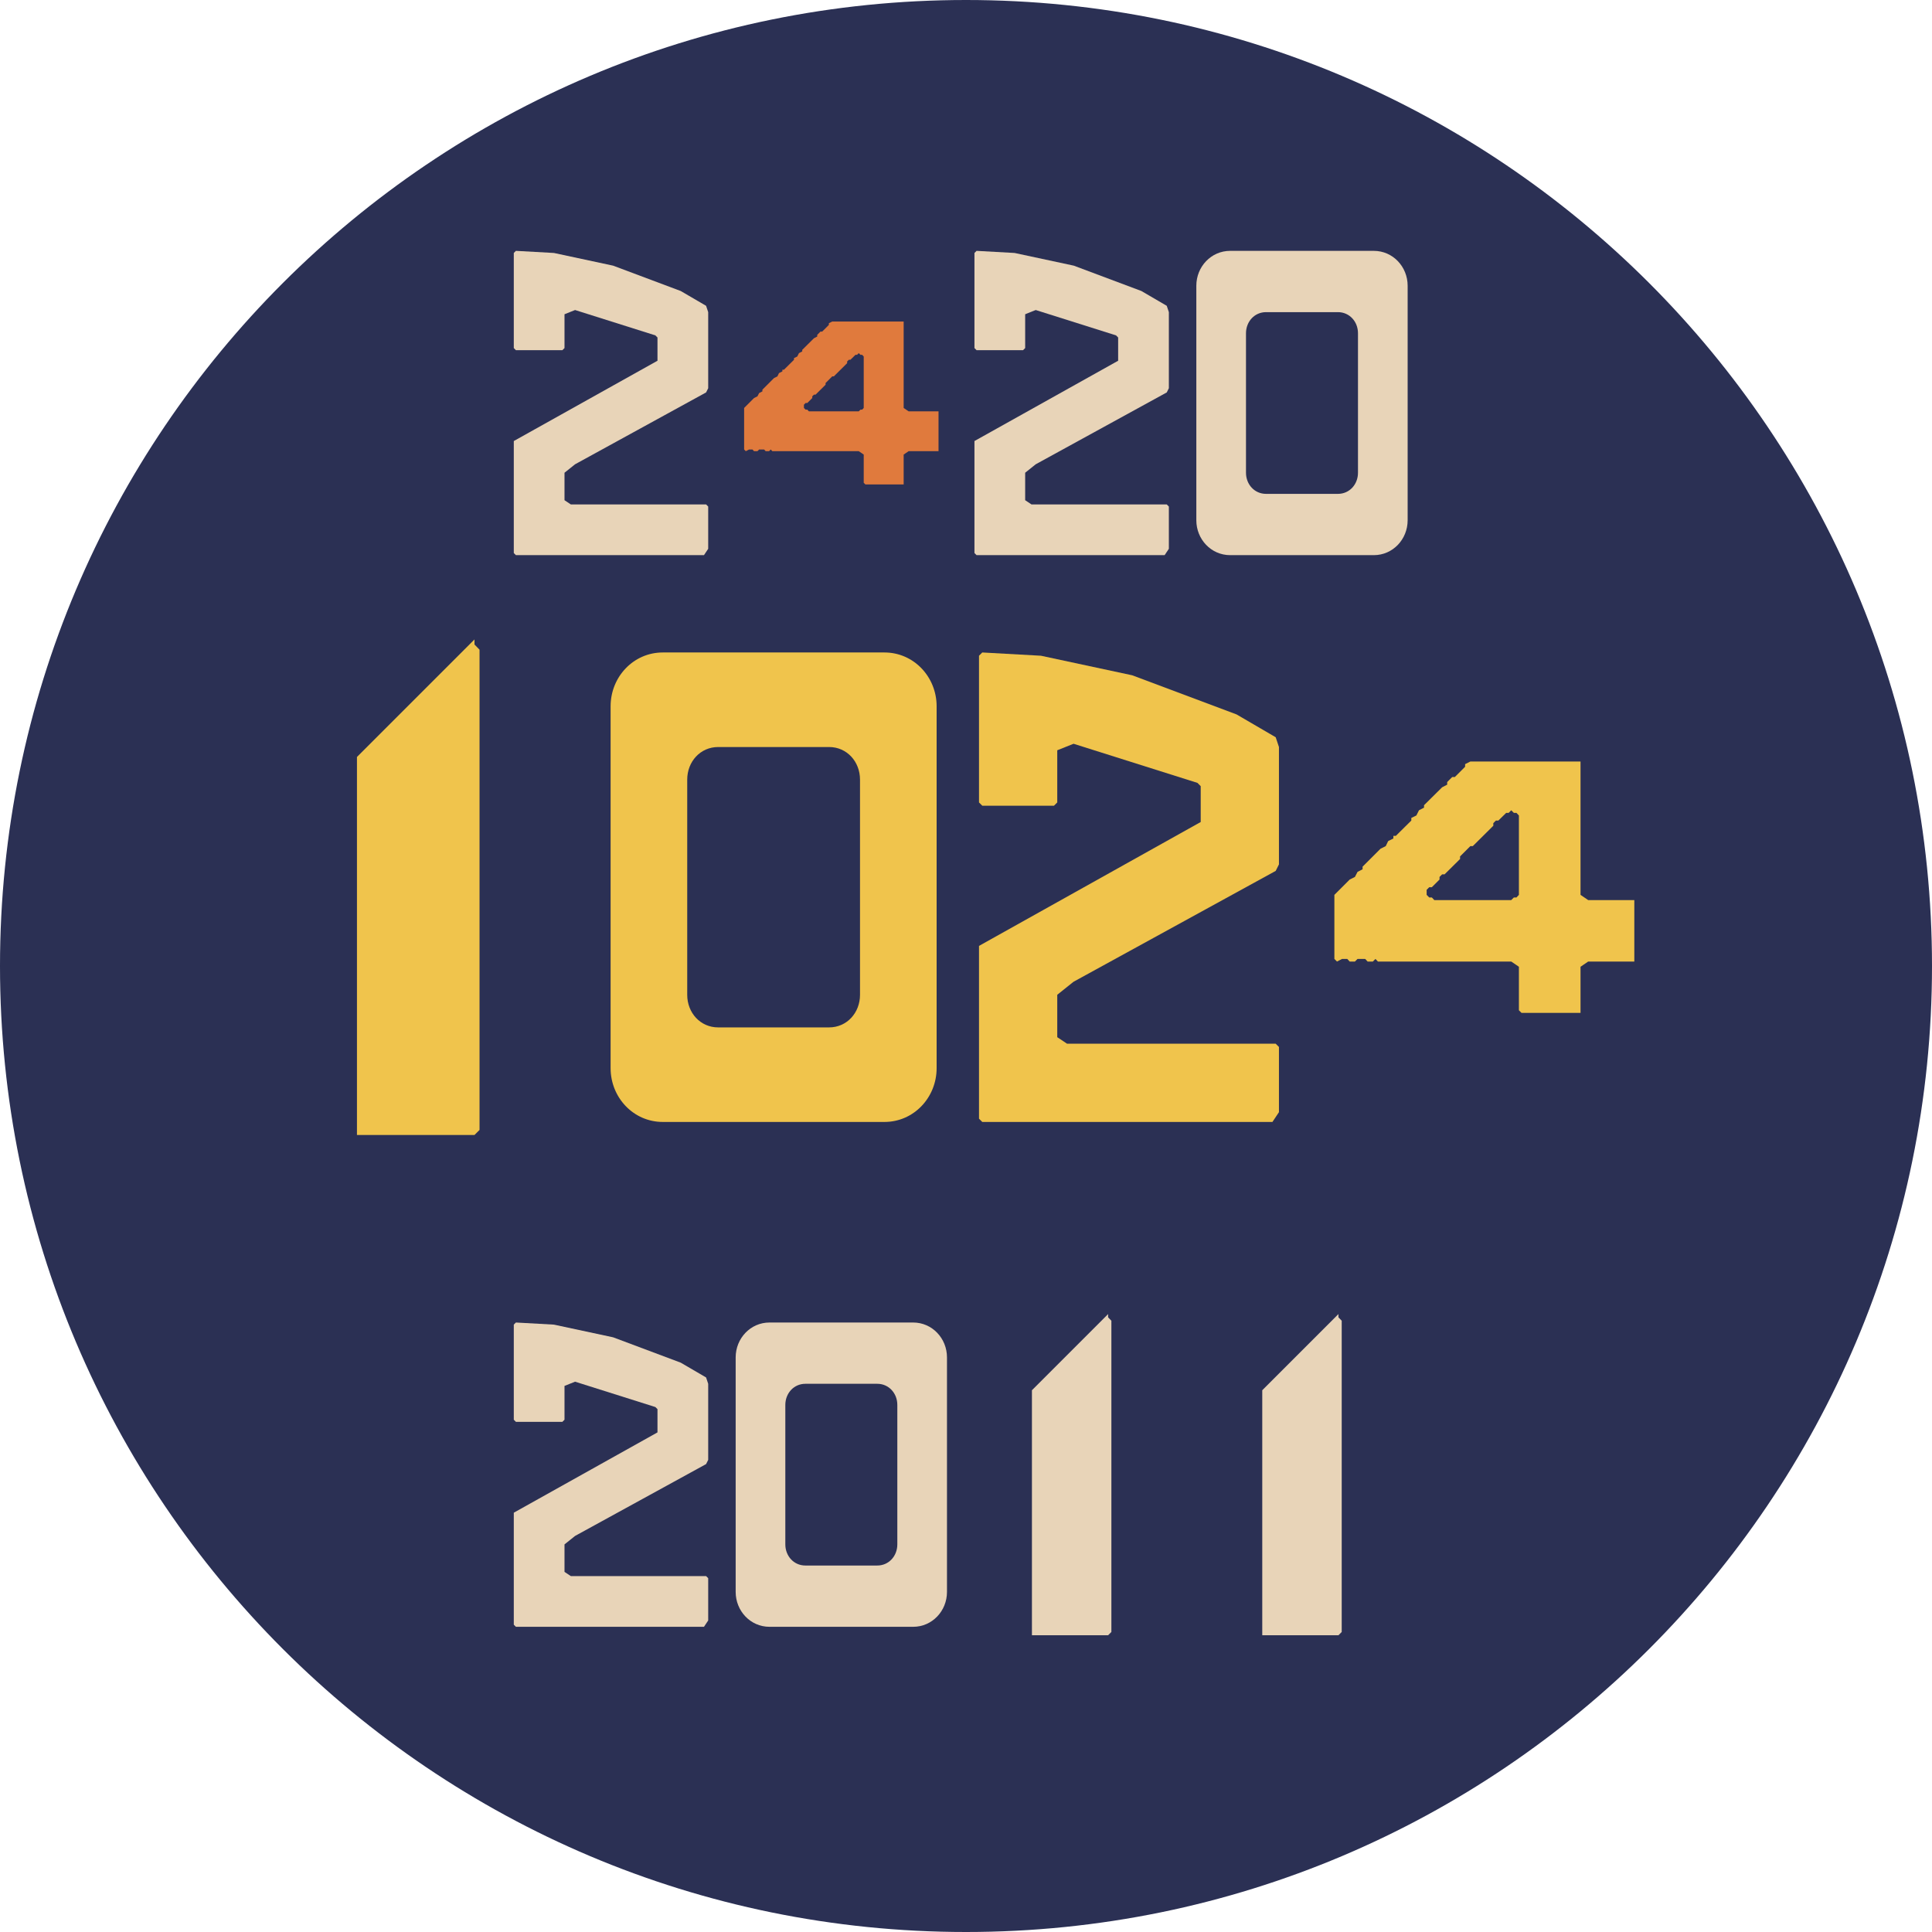
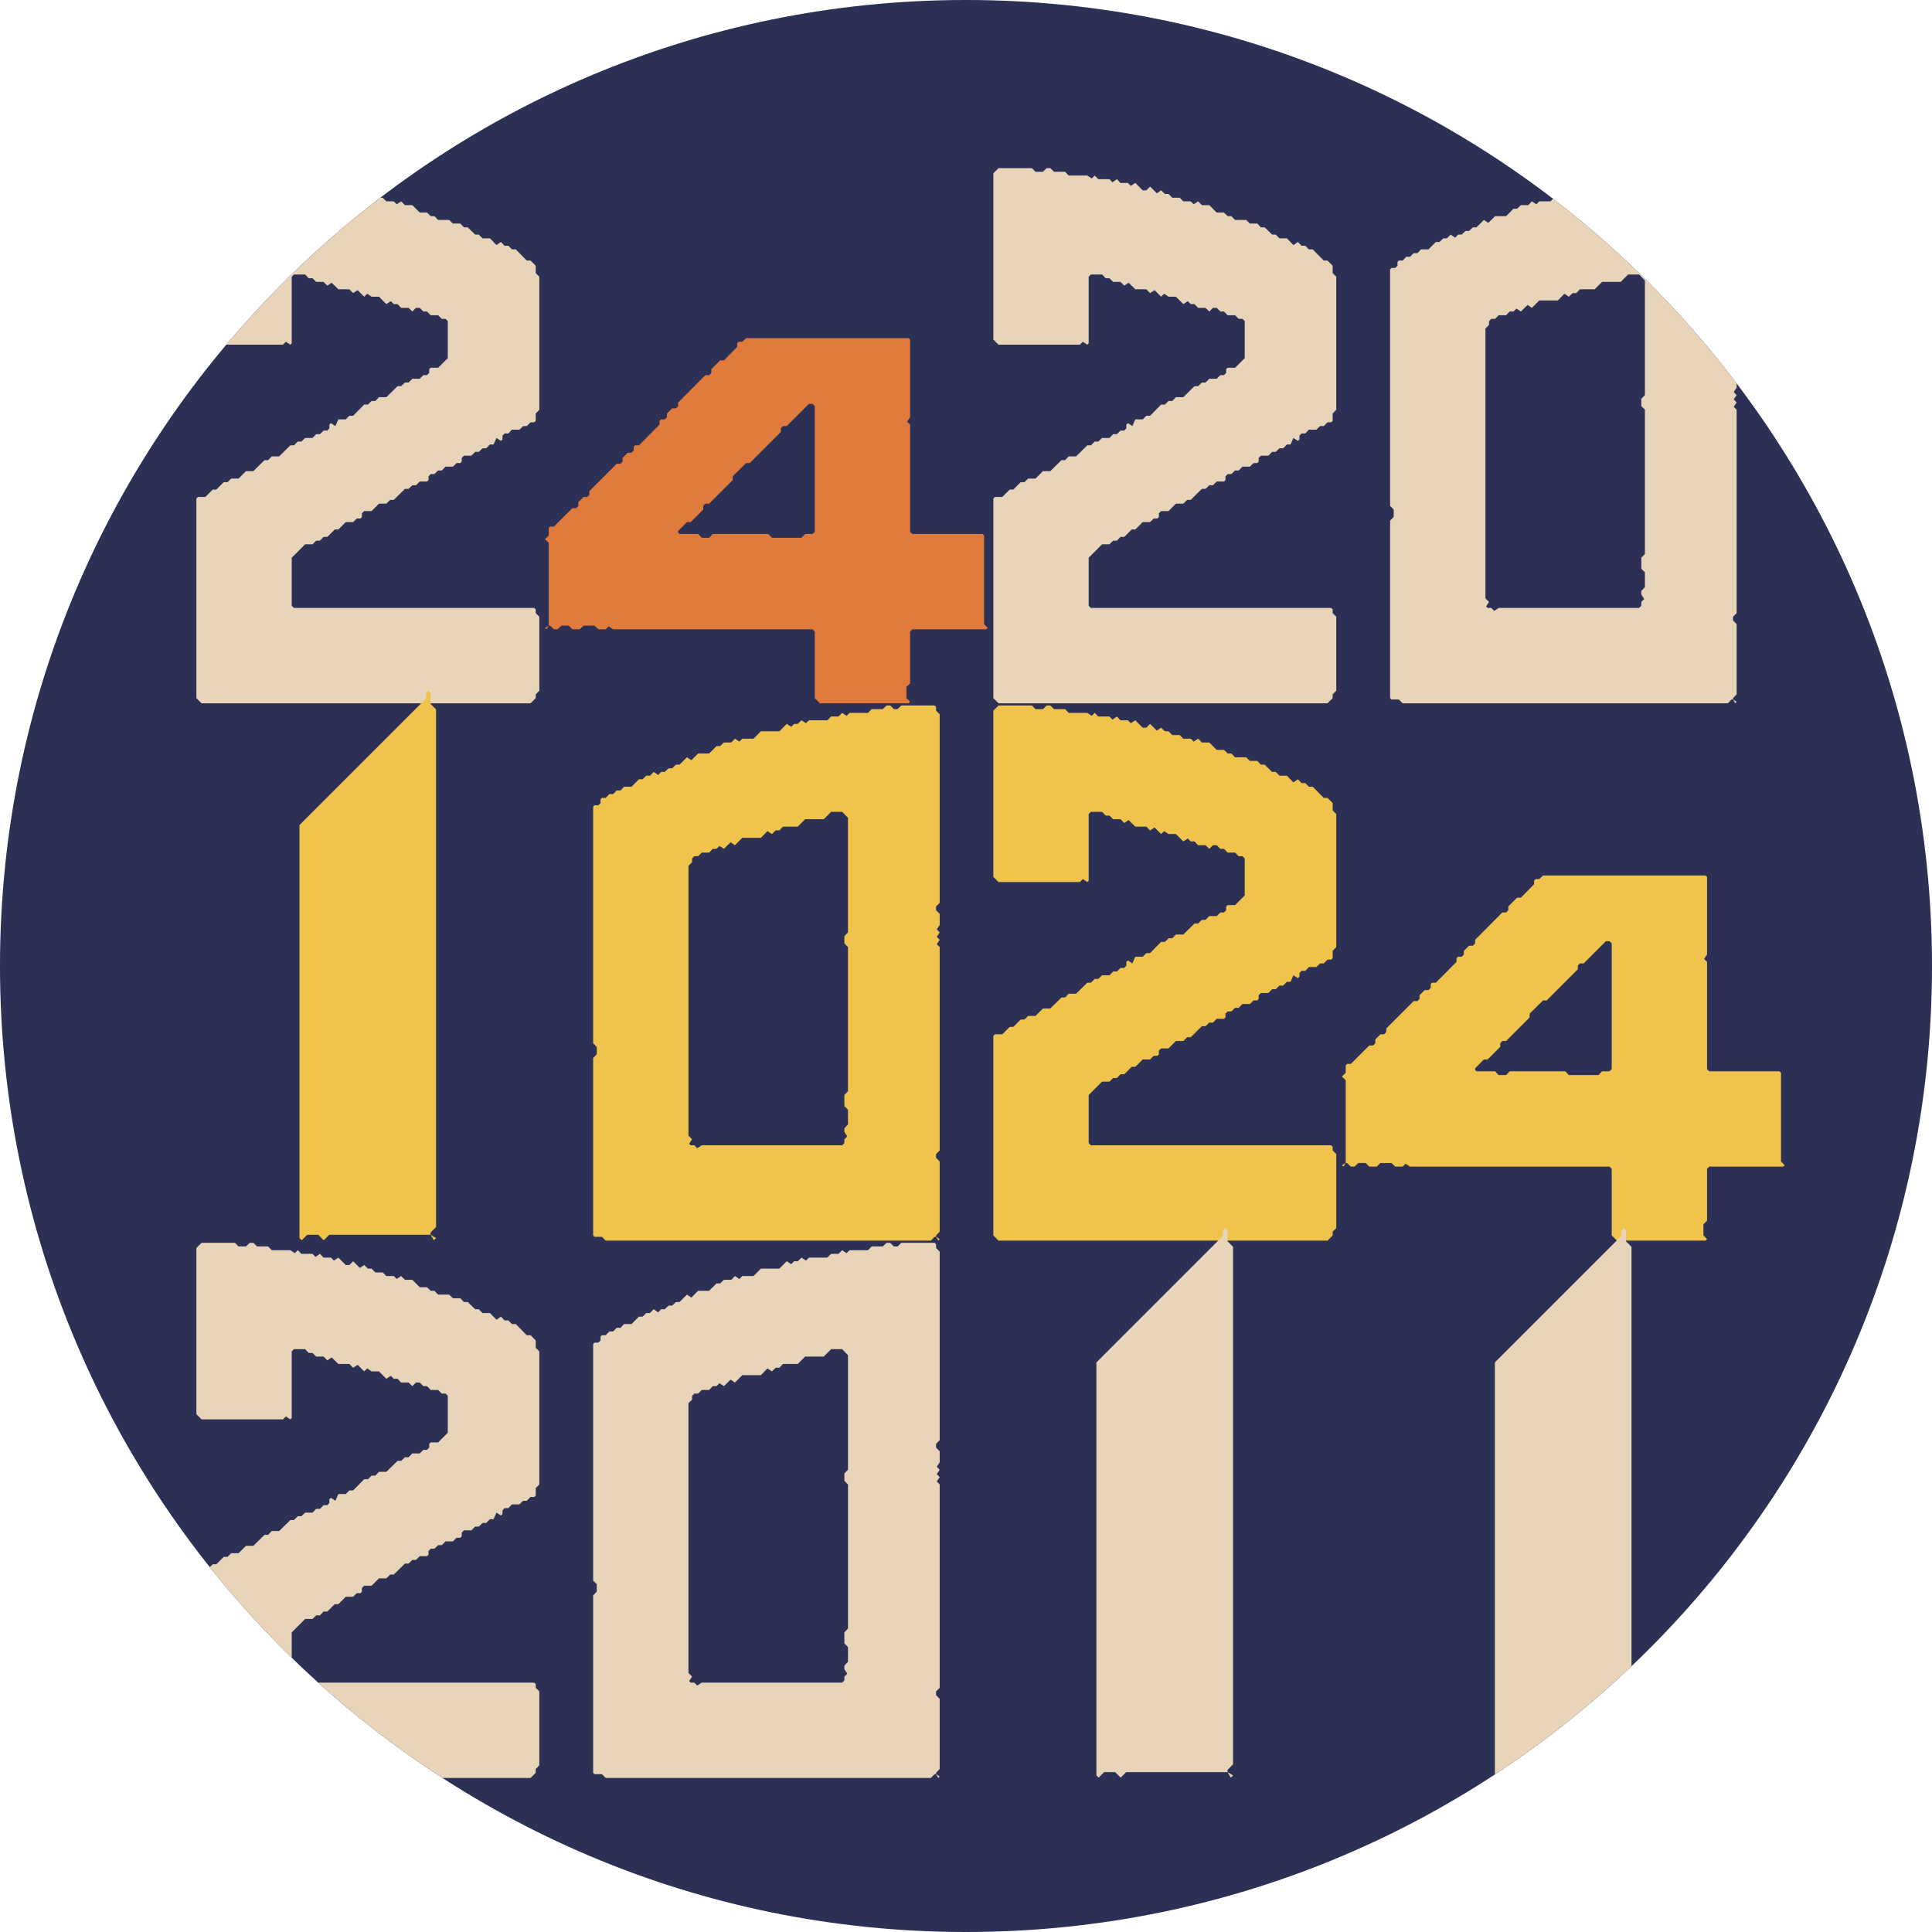
<svg xmlns="http://www.w3.org/2000/svg" viewBox="0 0 128 128">
+   <defs>
+     <clipPath id="disc">
+       <circle cx="64" cy="64" r="64" />
+     </clipPath>
+   </defs>
  <circle cx="64" cy="64" r="64" fill="#2B3054" />
-   <g transform="translate(33.48 15.50) scale(0.700)">
-     <path fill="#E8D4B8" fill-rule="evenodd" d="M1.00,1.60L0.80,1.80L0.80,10.80L1.00,11.00L5.40,11.00L5.60,10.80L5.60,7.60L6.60,7.20L14.20,9.60L14.40,9.80L14.40,12.00L0.80,19.60L0.80,30.20L1.00,30.40L18.80,30.40L19.20,29.80L19.20,25.80L19.00,25.60L6.20,25.60L5.60,25.20L5.60,22.60L6.60,21.80L19.00,15.00L19.20,14.60L19.20,7.40L19.00,6.80L16.60,5.40L10.20,3.00L4.60,1.80Z" transform="translate(0.00 0)" />
-     <path fill="#E07A3D" fill-rule="evenodd" d="M9.14,8.29L8.82,8.45L8.82,8.61L8.19,9.24L8.03,9.24L7.72,9.55L7.72,9.71L7.41,9.87L6.30,10.97L6.30,11.12L5.99,11.28L5.83,11.60L5.52,11.75L5.52,11.91L4.57,12.85L4.42,12.85L4.42,13.01L4.10,13.17L3.95,13.48L3.63,13.64L2.53,14.74L2.53,14.90L2.22,15.06L2.06,15.37L1.74,15.53L0.80,16.47L0.80,20.40L0.96,20.56L1.27,20.40L1.59,20.40L1.74,20.56L2.06,20.56L2.22,20.40L2.69,20.40L2.84,20.56L3.16,20.56L3.32,20.40L3.47,20.56L11.65,20.56L12.12,20.88L12.12,23.55L12.28,23.71L15.90,23.71L15.90,20.88L16.37,20.56L19.20,20.56L19.20,16.79L16.37,16.79L15.90,16.47L15.90,8.29ZM12.12,11.60L12.12,16.47L11.97,16.63L11.81,16.63L11.65,16.79L6.93,16.79L6.78,16.63L6.62,16.63L6.46,16.47L6.46,16.16L6.62,16.00L6.78,16.00L7.25,15.53L7.25,15.37L7.41,15.21L7.56,15.21L8.51,14.27L8.51,14.11L9.14,13.48L9.29,13.48L10.55,12.23L10.55,12.07L10.71,11.91L10.86,11.91L11.34,11.44L11.49,11.44L11.65,11.28L11.81,11.44L11.97,11.44Z" transform="translate(21.80 0)" />
-     <path fill="#E8D4B8" fill-rule="evenodd" d="M1.00,1.60L0.80,1.80L0.80,10.80L1.00,11.00L5.40,11.00L5.60,10.80L5.60,7.60L6.60,7.20L14.20,9.60L14.40,9.80L14.40,12.00L0.80,19.60L0.80,30.20L1.00,30.40L18.80,30.40L19.20,29.80L19.20,25.80L19.00,25.60L6.20,25.60L5.60,25.20L5.60,22.60L6.60,21.80L19.00,15.00L19.20,14.60L19.20,7.40L19.00,6.80L16.60,5.40L10.20,3.00L4.60,1.80Z" transform="translate(43.60 0)" />
-     <path fill="#E8D4B8" fill-rule="evenodd" d="M3.2,1.6h13.6c1.8,0,3.2,1.5,3.2,3.3v22.2c0,1.8-1.4,3.3-3.2,3.3H3.2C1.4,30.4,0,28.9,0,27.1V4.9C0,3.1,1.4,1.6,3.2,1.6zM6.6,7.4h6.8c1.1,0,1.9,0.9,1.9,2v13.2c0,1.1-0.8,2-1.9,2H6.6c-1.1,0-1.9-0.9-1.9-2V9.4C4.7,8.3,5.5,7.4,6.6,7.4z" transform="translate(65.40 0)" />
-   </g>
-   <g transform="translate(16.91 41.50) scale(1.080)">
-     <path fill="#F0C44C" fill-rule="evenodd" d="M13.45,0.80L6.24,8.01L6.24,31.20L13.45,31.20L13.76,30.89L13.76,1.43L13.45,1.11Z" transform="translate(0.00 0)" />
-     <path fill="#F0C44C" fill-rule="evenodd" d="M3.2,1.6h13.6c1.8,0,3.2,1.5,3.2,3.3v22.2c0,1.8-1.4,3.3-3.2,3.3H3.2C1.4,30.4,0,28.9,0,27.1V4.9C0,3.1,1.4,1.6,3.2,1.6zM6.6,7.4h6.8c1.1,0,1.9,0.9,1.9,2v13.2c0,1.1-0.8,2-1.9,2H6.6c-1.1,0-1.9-0.9-1.9-2V9.4C4.7,8.3,5.5,7.4,6.6,7.4z" transform="translate(21.80 0)" />
-     <path fill="#F0C44C" fill-rule="evenodd" d="M1.00,1.60L0.80,1.80L0.80,10.80L1.00,11.00L5.40,11.00L5.60,10.80L5.60,7.60L6.60,7.20L14.20,9.60L14.40,9.80L14.40,12.00L0.80,19.60L0.80,30.20L1.00,30.40L18.80,30.40L19.20,29.80L19.20,25.80L19.00,25.60L6.20,25.60L5.60,25.20L5.60,22.60L6.60,21.80L19.00,15.00L19.20,14.60L19.20,7.40L19.00,6.80L16.60,5.40L10.20,3.00L4.60,1.80Z" transform="translate(43.60 0)" />
-     <path fill="#F0C44C" fill-rule="evenodd" d="M9.14,8.29L8.82,8.45L8.82,8.61L8.19,9.24L8.03,9.24L7.72,9.55L7.72,9.71L7.41,9.87L6.30,10.97L6.30,11.12L5.99,11.28L5.83,11.60L5.52,11.75L5.52,11.91L4.57,12.85L4.42,12.85L4.42,13.01L4.10,13.17L3.95,13.48L3.63,13.64L2.53,14.74L2.53,14.90L2.22,15.06L2.06,15.37L1.74,15.53L0.80,16.47L0.80,20.40L0.96,20.56L1.27,20.40L1.59,20.40L1.74,20.56L2.06,20.56L2.22,20.40L2.69,20.40L2.84,20.56L3.16,20.56L3.32,20.40L3.47,20.56L11.65,20.56L12.12,20.88L12.12,23.55L12.28,23.71L15.90,23.71L15.90,20.88L16.37,20.56L19.20,20.56L19.20,16.79L16.37,16.79L15.90,16.47L15.90,8.29ZM12.12,11.60L12.12,16.47L11.97,16.63L11.81,16.63L11.65,16.79L6.93,16.79L6.78,16.63L6.62,16.63L6.46,16.47L6.46,16.16L6.62,16.00L6.78,16.00L7.25,15.53L7.25,15.37L7.41,15.21L7.56,15.21L8.51,14.27L8.51,14.11L9.14,13.48L9.29,13.48L10.55,12.23L10.55,12.07L10.71,11.91L10.86,11.91L11.34,11.44L11.49,11.44L11.65,11.28L11.81,11.44L11.97,11.44Z" transform="translate(65.40 0)" />
-   </g>
-   <g transform="translate(33.48 86.50) scale(0.700)">
-     <path fill="#E8D4B8" fill-rule="evenodd" d="M1.00,1.60L0.80,1.80L0.80,10.80L1.00,11.00L5.40,11.00L5.60,10.80L5.60,7.60L6.60,7.20L14.20,9.60L14.40,9.80L14.40,12.00L0.80,19.60L0.80,30.20L1.00,30.40L18.80,30.40L19.20,29.80L19.20,25.80L19.00,25.60L6.20,25.60L5.60,25.20L5.60,22.60L6.60,21.80L19.00,15.00L19.20,14.60L19.20,7.40L19.00,6.80L16.60,5.40L10.20,3.00L4.60,1.80Z" transform="translate(0.00 0)" />
-     <path fill="#E8D4B8" fill-rule="evenodd" d="M3.2,1.6h13.6c1.8,0,3.2,1.5,3.2,3.3v22.2c0,1.8-1.4,3.3-3.2,3.3H3.2C1.4,30.4,0,28.9,0,27.1V4.9C0,3.1,1.4,1.6,3.2,1.6zM6.6,7.4h6.8c1.1,0,1.9,0.9,1.9,2v13.2c0,1.1-0.8,2-1.9,2H6.6c-1.1,0-1.9-0.9-1.9-2V9.4C4.7,8.3,5.5,7.4,6.6,7.4z" transform="translate(21.80 0)" />
-     <path fill="#E8D4B8" fill-rule="evenodd" d="M13.45,0.80L6.24,8.01L6.24,31.20L13.45,31.20L13.76,30.89L13.76,1.43L13.45,1.11Z" transform="translate(43.60 0)" />
-     <path fill="#E8D4B8" fill-rule="evenodd" d="M13.45,0.80L6.24,8.01L6.24,31.20L13.45,31.20L13.76,30.89L13.76,1.43L13.45,1.11Z" transform="translate(65.40 0)" />
+   <g clip-path="url(#disc)">
+     <g fill="#E8D4B8" transform="translate(24.40 28.40) scale(1.140) translate(-10.00 -16.00)">
+       <path fill-rule="evenodd" d="M0.31,0.86L0.01,1.16L0.01,10.82L0.31,11.12L5.04,11.12L5.21,10.95L5.47,11.12L5.55,11.04L5.55,7.17L5.68,7.04L6.33,7.04L6.54,7.26L6.76,7.26L6.97,7.47L7.40,7.47L7.62,7.69L7.87,7.52L8.26,7.90L8.90,7.90L9.12,8.12L9.38,7.95L9.76,8.33L9.94,8.16L10.19,8.33L10.62,8.33L11.05,8.76L11.31,8.59L11.48,8.76L11.70,8.76L11.91,8.98L12.34,8.98L12.56,9.19L12.77,8.98L12.99,8.98L13.20,9.19L13.41,9.19L13.63,9.41L14.06,9.41L14.27,9.62L14.49,9.62L14.62,9.75L14.62,11.90L14.06,12.46L13.63,12.46L13.54,12.54L13.54,12.76L13.41,12.89L13.20,12.89L12.99,13.10L12.56,13.10L12.34,13.32L12.13,13.32L11.91,13.53L11.70,13.53L11.05,14.17L10.62,14.17L10.41,14.39L10.19,14.39L9.98,14.60L9.76,14.60L9.12,15.25L8.90,15.25L8.69,15.46L8.26,15.46L8.09,15.85L7.83,15.68L7.74,15.76L7.74,15.98L7.62,16.11L7.40,16.11L7.19,16.32L6.97,16.32L6.76,16.54L6.33,16.54L6.11,16.75L5.90,16.75L5.68,16.97L5.47,16.97L4.82,17.61L4.39,17.61L4.18,17.83L3.97,17.83L3.32,18.47L2.89,18.47L2.46,18.90L2.03,18.90L1.82,19.11L1.60,19.11L1.17,19.54L0.96,19.54L0.53,19.97L0.10,19.97L0.01,20.06L0.01,31.66L0.31,31.96L19.43,31.96L19.73,31.66L19.73,31.44L19.94,31.23L19.94,26.93L19.73,26.72L19.73,26.50L19.64,26.42L5.68,26.42L5.55,26.29L5.55,23.50L6.33,22.72L6.76,22.72L6.97,22.51L7.19,22.51L7.40,22.29L7.62,22.29L8.05,21.86L8.26,21.86L8.69,21.43L9.12,21.43L9.33,21.22L9.55,21.22L9.63,21.13L9.63,20.92L9.76,20.79L10.19,20.79L10.62,20.36L11.05,20.36L11.27,20.14L11.48,20.14L12.13,19.50L12.34,19.50L12.56,19.29L12.77,19.29L12.99,19.07L13.41,19.07L13.50,18.99L13.50,18.77L13.63,18.64L13.84,18.64L14.06,18.43L14.27,18.43L14.49,18.21L14.92,18.21L15.13,18.00L15.35,18.00L15.43,17.91L15.43,17.70L15.56,17.57L15.99,17.57L16.21,17.35L16.42,17.35L16.64,17.14L16.85,17.14L17.07,16.92L17.28,16.92L17.45,16.54L17.71,16.71L17.80,16.62L17.80,16.41L17.92,16.28L18.14,16.28L18.35,16.06L18.78,16.06L19.00,15.85L19.21,15.85L19.43,15.63L19.64,15.63L19.73,15.55L19.73,15.12L19.94,14.90L19.94,7.17L19.73,6.96L19.73,6.53L19.43,6.23L19.21,6.23L18.57,5.58L18.35,5.58L18.14,5.37L17.92,5.37L17.71,5.15L17.45,5.33L17.07,4.94L16.64,4.94L16.42,4.72L16.21,4.72L15.78,4.30L15.56,4.30L15.35,4.08L14.92,4.08L14.70,3.87L14.06,3.87L13.84,3.65L13.63,3.65L13.41,3.44L12.99,3.44L12.56,3.01L12.13,3.01L11.91,2.79L11.65,2.96L11.48,2.79L11.05,2.79L10.84,2.58L10.41,2.58L10.19,2.36L9.98,2.36L9.76,2.15L9.51,2.32L9.12,1.93L8.90,2.15L8.69,2.15L8.26,1.72L8.00,1.89L7.83,1.72L7.40,1.72L7.19,1.50L6.93,1.68L6.76,1.50L6.11,1.50L5.90,1.29L5.73,1.46L5.47,1.29L4.39,1.29L4.18,1.07L3.54,1.07L3.32,0.86L3.11,0.86L2.89,1.07L2.46,1.07L2.25,0.86Z" />
+     </g>
+     <g fill="#E07A3D" transform="translate(50.80 28.40) scale(1.140) translate(-10.00 -16.00)">
+       <path fill-rule="evenodd" d="M-2.67,21.78L-2.67,22.21L-2.89,22.42L-2.67,22.64L-2.67,27.45L-2.89,27.58L-2.80,27.66L-2.67,27.45L-2.59,27.45L-2.37,27.66L-2.16,27.66L-1.94,27.45L-1.51,27.45L-1.30,27.66L-0.87,27.66L-0.65,27.45L-0.01,27.45L0.21,27.66L0.64,27.66L0.81,27.49L1.07,27.66L12.66,27.66L12.79,27.79L12.79,31.66L13.09,31.96L18.25,31.96L18.33,31.87L18.12,31.66L18.12,31.01L18.33,30.80L18.33,27.79L18.46,27.66L22.76,27.66L22.84,27.58L22.63,27.36L22.63,22.21L22.54,22.12L18.46,22.12L18.33,21.99L18.33,15.76L18.16,15.59L18.33,15.33L18.33,10.82L18.25,10.74L8.80,10.74L8.58,10.95L8.37,10.95L8.28,11.04L8.28,11.25L7.51,12.03L7.29,12.03L6.78,12.54L6.78,12.76L6.65,12.89L6.43,12.89L4.85,14.48L4.85,14.69L4.72,14.82L4.50,14.82L4.20,15.12L4.20,15.33L4.07,15.46L3.86,15.46L3.77,15.55L3.77,15.76L2.57,16.97L2.35,16.97L2.27,17.05L2.27,17.27L2.14,17.40L1.92,17.40L1.62,17.70L1.62,17.91L1.50,18.04L1.28,18.04L-0.31,19.63L-0.31,19.84L-0.44,19.97L-0.65,19.97L-0.95,20.27L-0.95,20.49L-1.08,20.62L-1.30,20.62L-2.37,21.69L-2.59,21.69Z M12.79,14.69L12.79,21.99L12.66,22.12L12.23,22.12L12.02,22.34L10.30,22.34L10.09,22.12L6.86,22.12L6.65,22.34L6.22,22.34L6.01,22.12L4.93,22.12L4.85,22.03L4.85,21.95L5.36,21.43L5.58,21.43L6.31,20.70L6.31,20.49L6.43,20.36L6.65,20.36L8.02,18.99L8.02,18.77L8.80,18.00L9.01,18.00L10.82,16.19L10.82,15.98L10.94,15.85L11.16,15.85L12.45,14.56L12.66,14.56Z" />
+     </g>
+     <g fill="#E8D4B8" transform="translate(77.20 28.40) scale(1.140) translate(-10.00 -16.00)">
+       <path fill-rule="evenodd" d="M0.31,0.86L0.01,1.16L0.01,10.82L0.31,11.12L5.04,11.12L5.21,10.95L5.47,11.12L5.55,11.04L5.55,7.17L5.68,7.04L6.33,7.04L6.54,7.26L6.76,7.26L6.97,7.47L7.40,7.47L7.62,7.69L7.87,7.52L8.26,7.90L8.90,7.90L9.12,8.12L9.38,7.95L9.76,8.33L9.94,8.16L10.19,8.33L10.62,8.33L11.05,8.76L11.31,8.59L11.48,8.76L11.70,8.76L11.91,8.98L12.34,8.98L12.56,9.19L12.77,8.98L12.99,8.98L13.20,9.19L13.41,9.19L13.63,9.41L14.06,9.41L14.27,9.62L14.49,9.62L14.62,9.75L14.62,11.90L14.06,12.46L13.63,12.46L13.54,12.54L13.54,12.76L13.41,12.89L13.20,12.89L12.99,13.10L12.56,13.10L12.34,13.32L12.13,13.32L11.91,13.53L11.70,13.53L11.05,14.17L10.62,14.17L10.41,14.39L10.19,14.39L9.98,14.60L9.76,14.60L9.12,15.25L8.90,15.25L8.69,15.46L8.26,15.46L8.09,15.85L7.83,15.68L7.74,15.76L7.74,15.98L7.62,16.11L7.40,16.11L7.19,16.32L6.97,16.32L6.76,16.54L6.33,16.54L6.11,16.75L5.90,16.75L5.68,16.97L5.47,16.97L4.82,17.61L4.39,17.61L4.18,17.83L3.97,17.83L3.32,18.47L2.89,18.47L2.46,18.90L2.03,18.90L1.82,19.11L1.60,19.11L1.17,19.54L0.96,19.54L0.53,19.97L0.10,19.97L0.01,20.06L0.01,31.66L0.31,31.96L19.43,31.96L19.73,31.66L19.73,31.44L19.94,31.23L19.94,26.93L19.73,26.72L19.73,26.50L19.64,26.42L5.68,26.42L5.55,26.29L5.55,23.50L6.33,22.72L6.76,22.72L6.97,22.51L7.19,22.51L7.40,22.29L7.62,22.29L8.05,21.86L8.26,21.86L8.69,21.43L9.12,21.43L9.33,21.22L9.55,21.22L9.63,21.13L9.63,20.92L9.76,20.79L10.19,20.79L10.62,20.36L11.05,20.36L11.27,20.14L11.48,20.14L12.13,19.50L12.34,19.50L12.56,19.29L12.77,19.29L12.99,19.07L13.41,19.07L13.50,18.99L13.50,18.77L13.63,18.64L13.84,18.64L14.06,18.43L14.27,18.43L14.49,18.21L14.92,18.21L15.13,18.00L15.35,18.00L15.43,17.91L15.43,17.70L15.56,17.57L15.99,17.57L16.21,17.35L16.42,17.35L16.64,17.14L16.85,17.14L17.07,16.92L17.28,16.92L17.45,16.54L17.71,16.71L17.80,16.62L17.80,16.41L17.92,16.28L18.14,16.28L18.35,16.06L18.78,16.06L19.00,15.85L19.21,15.85L19.43,15.63L19.64,15.63L19.73,15.55L19.73,15.12L19.94,14.90L19.94,7.17L19.73,6.96L19.73,6.53L19.43,6.23L19.21,6.23L18.57,5.58L18.35,5.58L18.14,5.37L17.92,5.37L17.71,5.15L17.45,5.33L17.07,4.94L16.64,4.94L16.42,4.72L16.21,4.72L15.78,4.30L15.56,4.30L15.35,4.08L14.92,4.08L14.70,3.87L14.06,3.87L13.84,3.65L13.63,3.65L13.41,3.44L12.99,3.44L12.56,3.01L12.13,3.01L11.91,2.79L11.65,2.96L11.48,2.79L11.05,2.79L10.84,2.58L10.41,2.58L10.19,2.36L9.98,2.36L9.76,2.15L9.51,2.32L9.12,1.93L8.90,2.15L8.69,2.15L8.26,1.72L8.00,1.89L7.83,1.72L7.40,1.72L7.19,1.50L6.93,1.68L6.76,1.50L6.11,1.50L5.90,1.29L5.73,1.46L5.47,1.29L4.39,1.29L4.18,1.07L3.54,1.07L3.32,0.86L3.11,0.86L2.89,1.07L2.46,1.07L2.25,0.86Z" />
+     </g>
+     <g fill="#E8D4B8" transform="translate(103.60 28.40) scale(1.140) translate(-10.00 -16.00)">
+       <path fill-rule="evenodd" d="M19.75,0.86L17.82,0.86L17.60,1.07L17.39,1.07L17.17,0.86L16.96,0.86L16.74,1.07L16.10,1.07L15.88,1.29L14.81,1.29L14.64,1.46L14.38,1.29L14.17,1.50L13.74,1.50L13.52,1.72L12.45,1.72L12.28,1.89L12.02,1.72L11.80,1.93L11.59,1.93L11.42,2.10L11.16,1.93L10.73,2.36L9.66,2.36L9.23,2.79L8.58,2.79L8.41,2.96L8.15,2.79L7.94,3.01L7.51,3.01L7.29,3.22L7.08,3.22L6.65,3.65L6.01,3.65L5.62,4.04L5.36,3.87L4.93,4.30L4.72,4.30L4.50,4.51L4.29,4.51L4.07,4.72L3.86,4.72L3.69,4.90L3.43,4.72L3.21,4.94L3.00,4.94L2.78,5.15L2.57,5.15L2.14,5.58L1.71,5.58L1.50,5.80L1.28,5.80L1.07,6.01L0.85,6.01L0.64,6.23L0.42,6.23L0.34,6.31L0.34,6.53L0.21,6.66L-0.01,6.66L-0.09,6.74L-0.09,20.49L0.12,20.70L0.12,21.13L-0.09,21.35L-0.09,31.66L-0.01,31.74L0.42,31.74L0.64,31.96L19.54,31.96L19.75,31.74L19.84,31.74L19.97,31.96L20.05,31.87L19.84,31.74L19.84,31.66L20.05,31.44L20.05,27.36L19.84,27.15L19.84,26.93L20.05,26.72L20.05,14.90L19.88,14.73L20.05,14.48L19.88,14.30L20.05,14.05L19.88,13.87L20.05,13.62L20.05,12.97L19.84,12.76L19.84,12.54L20.05,12.33L20.05,1.37L19.84,1.16L19.84,0.94Z M14.38,7.04L14.72,7.39L14.72,14.05L14.51,14.26L14.51,14.69L14.72,14.90L14.72,23.28L14.51,23.50L14.51,24.14L14.72,24.35L14.72,25.21L14.51,25.43L14.51,25.64L14.68,25.90L14.51,26.07L14.51,26.29L14.38,26.42L6.22,26.42L5.96,26.59L5.79,26.42L5.58,26.42L5.49,26.33L5.66,26.07L5.45,25.86L5.45,10.18L5.66,9.97L5.66,9.75L5.79,9.62L6.01,9.62L6.22,9.41L6.65,9.41L6.86,9.19L7.08,9.19L7.25,9.02L7.51,9.19L7.90,8.81L8.15,8.98L8.58,8.55L9.66,8.55L10.04,8.16L10.30,8.33L10.52,8.12L10.73,8.12L10.94,7.90L11.80,7.90L12.23,7.47L13.31,7.47L13.74,7.04Z" />
+     </g>
+     <g fill="#F0C44C" transform="translate(24.40 64.00) scale(1.140) translate(-10.00 -16.00)">
+       <path fill-rule="evenodd" d="M13.49,0.00L13.36,0.13L13.36,0.45L6.00,7.81L6.00,31.81L6.13,31.94L6.45,31.62L7.09,31.62L7.41,31.94L7.73,31.62L13.62,31.62L13.81,31.94L13.94,31.81L13.62,31.62L13.62,31.49L13.94,31.17L13.94,1.09L13.62,0.77L13.62,0.13Z" />
+     </g>
+     <g fill="#F0C44C" transform="translate(50.80 64.00) scale(1.140) translate(-10.00 -16.00)">
+       <path fill-rule="evenodd" d="M19.75,0.86L17.82,0.86L17.60,1.07L17.39,1.07L17.17,0.86L16.96,0.86L16.74,1.07L16.10,1.07L15.88,1.29L14.81,1.29L14.64,1.46L14.38,1.29L14.17,1.50L13.74,1.50L13.52,1.72L12.45,1.72L12.28,1.89L12.02,1.72L11.80,1.93L11.59,1.93L11.42,2.10L11.16,1.93L10.73,2.36L9.66,2.36L9.23,2.79L8.58,2.79L8.41,2.96L8.15,2.79L7.94,3.01L7.51,3.01L7.29,3.22L7.08,3.22L6.65,3.65L6.01,3.65L5.62,4.04L5.36,3.87L4.93,4.30L4.72,4.30L4.50,4.51L4.29,4.51L4.07,4.72L3.86,4.72L3.69,4.90L3.43,4.72L3.21,4.94L3.00,4.94L2.78,5.15L2.57,5.15L2.14,5.58L1.71,5.58L1.50,5.80L1.28,5.80L1.07,6.01L0.85,6.01L0.64,6.23L0.42,6.23L0.34,6.31L0.34,6.53L0.21,6.66L-0.01,6.66L-0.09,6.74L-0.09,20.49L0.12,20.70L0.12,21.13L-0.09,21.35L-0.09,31.66L-0.01,31.74L0.42,31.74L0.64,31.96L19.54,31.96L19.75,31.74L19.84,31.74L19.97,31.96L20.05,31.87L19.84,31.74L19.84,31.66L20.05,31.44L20.05,27.36L19.84,27.15L19.84,26.93L20.05,26.72L20.05,14.90L19.88,14.73L20.05,14.48L19.88,14.30L20.05,14.05L19.88,13.87L20.05,13.62L20.05,12.97L19.84,12.76L19.84,12.54L20.05,12.33L20.05,1.37L19.84,1.16L19.84,0.94Z M14.38,7.04L14.72,7.39L14.72,14.05L14.51,14.26L14.51,14.69L14.72,14.90L14.72,23.28L14.51,23.50L14.51,24.14L14.72,24.35L14.72,25.21L14.51,25.43L14.51,25.64L14.68,25.90L14.51,26.07L14.51,26.29L14.38,26.42L6.22,26.42L5.96,26.59L5.79,26.42L5.58,26.42L5.49,26.33L5.66,26.07L5.45,25.86L5.45,10.18L5.66,9.97L5.66,9.75L5.79,9.62L6.01,9.62L6.22,9.41L6.65,9.41L6.86,9.19L7.08,9.19L7.25,9.02L7.51,9.19L7.90,8.81L8.15,8.98L8.58,8.55L9.66,8.55L10.04,8.16L10.30,8.33L10.52,8.12L10.73,8.12L10.94,7.90L11.80,7.90L12.23,7.47L13.31,7.47L13.74,7.04Z" />
+     </g>
+     <g fill="#F0C44C" transform="translate(77.20 64.00) scale(1.140) translate(-10.00 -16.00)">
+       <path fill-rule="evenodd" d="M0.31,0.86L0.01,1.16L0.01,10.82L0.31,11.12L5.04,11.12L5.21,10.95L5.47,11.12L5.55,11.04L5.55,7.17L5.68,7.04L6.33,7.04L6.54,7.26L6.76,7.26L6.97,7.47L7.40,7.47L7.62,7.69L7.87,7.52L8.26,7.90L8.90,7.90L9.12,8.12L9.38,7.95L9.76,8.33L9.94,8.16L10.19,8.33L10.62,8.33L11.05,8.76L11.31,8.59L11.48,8.76L11.70,8.76L11.91,8.98L12.34,8.98L12.56,9.19L12.77,8.98L12.99,8.98L13.20,9.19L13.41,9.19L13.63,9.41L14.06,9.41L14.27,9.62L14.49,9.62L14.62,9.75L14.62,11.90L14.06,12.46L13.63,12.46L13.54,12.54L13.54,12.76L13.41,12.89L13.20,12.89L12.99,13.10L12.56,13.10L12.34,13.32L12.13,13.32L11.91,13.53L11.70,13.53L11.05,14.17L10.62,14.17L10.41,14.39L10.19,14.39L9.98,14.60L9.76,14.60L9.12,15.25L8.90,15.25L8.69,15.46L8.26,15.46L8.09,15.85L7.83,15.68L7.74,15.76L7.74,15.98L7.62,16.11L7.40,16.11L7.19,16.32L6.97,16.32L6.76,16.54L6.33,16.54L6.11,16.75L5.90,16.75L5.68,16.97L5.47,16.97L4.82,17.61L4.39,17.61L4.18,17.83L3.97,17.83L3.32,18.47L2.89,18.47L2.46,18.90L2.03,18.90L1.82,19.11L1.60,19.11L1.17,19.54L0.96,19.54L0.53,19.97L0.10,19.97L0.01,20.06L0.01,31.66L0.31,31.96L19.43,31.96L19.73,31.66L19.73,31.44L19.94,31.23L19.94,26.93L19.73,26.72L19.73,26.50L19.64,26.42L5.68,26.42L5.55,26.29L5.55,23.50L6.33,22.72L6.76,22.72L6.97,22.51L7.19,22.51L7.40,22.29L7.62,22.29L8.05,21.86L8.26,21.86L8.69,21.43L9.12,21.43L9.33,21.22L9.55,21.22L9.63,21.13L9.63,20.92L9.76,20.79L10.19,20.79L10.62,20.36L11.05,20.36L11.27,20.14L11.48,20.14L12.13,19.50L12.34,19.50L12.56,19.29L12.77,19.29L12.99,19.07L13.41,19.07L13.50,18.99L13.50,18.77L13.63,18.64L13.84,18.64L14.06,18.43L14.27,18.43L14.49,18.21L14.92,18.21L15.13,18.00L15.35,18.00L15.43,17.91L15.43,17.70L15.56,17.57L15.99,17.57L16.21,17.35L16.42,17.35L16.64,17.14L16.85,17.14L17.07,16.92L17.28,16.92L17.45,16.54L17.71,16.71L17.80,16.62L17.80,16.41L17.92,16.28L18.14,16.28L18.35,16.06L18.78,16.06L19.00,15.85L19.21,15.85L19.43,15.63L19.64,15.63L19.73,15.55L19.73,15.12L19.94,14.90L19.94,7.17L19.73,6.96L19.73,6.53L19.43,6.23L19.21,6.23L18.57,5.58L18.35,5.58L18.14,5.37L17.92,5.37L17.71,5.15L17.45,5.33L17.07,4.94L16.64,4.94L16.42,4.72L16.21,4.72L15.78,4.30L15.56,4.30L15.35,4.08L14.92,4.08L14.70,3.87L14.06,3.87L13.84,3.65L13.63,3.65L13.41,3.44L12.99,3.44L12.56,3.01L12.13,3.01L11.91,2.79L11.65,2.96L11.48,2.79L11.05,2.79L10.84,2.58L10.41,2.58L10.19,2.36L9.98,2.36L9.76,2.15L9.51,2.32L9.12,1.93L8.90,2.15L8.69,2.15L8.26,1.72L8.00,1.89L7.83,1.72L7.40,1.72L7.19,1.50L6.93,1.68L6.76,1.50L6.11,1.50L5.90,1.29L5.73,1.46L5.47,1.29L4.39,1.29L4.18,1.07L3.54,1.07L3.32,0.86L3.11,0.86L2.89,1.07L2.46,1.07L2.25,0.86Z" />
+     </g>
+     <g fill="#F0C44C" transform="translate(103.60 64.00) scale(1.140) translate(-10.00 -16.00)">
+       <path fill-rule="evenodd" d="M-2.67,21.78L-2.67,22.21L-2.89,22.42L-2.67,22.64L-2.67,27.45L-2.89,27.58L-2.80,27.66L-2.67,27.45L-2.59,27.45L-2.37,27.66L-2.16,27.66L-1.94,27.45L-1.51,27.45L-1.30,27.66L-0.87,27.66L-0.65,27.45L-0.01,27.45L0.21,27.66L0.64,27.66L0.81,27.49L1.07,27.66L12.66,27.66L12.79,27.79L12.79,31.66L13.09,31.96L18.25,31.96L18.33,31.87L18.12,31.66L18.12,31.01L18.33,30.80L18.33,27.79L18.46,27.66L22.76,27.66L22.84,27.58L22.63,27.36L22.63,22.21L22.54,22.12L18.46,22.12L18.33,21.99L18.33,15.76L18.16,15.59L18.33,15.33L18.33,10.82L18.25,10.74L8.80,10.74L8.58,10.95L8.37,10.95L8.28,11.04L8.28,11.25L7.51,12.03L7.29,12.03L6.78,12.54L6.78,12.76L6.65,12.89L6.43,12.89L4.85,14.48L4.85,14.69L4.72,14.82L4.50,14.82L4.20,15.12L4.20,15.33L4.07,15.46L3.86,15.46L3.77,15.55L3.77,15.76L2.57,16.97L2.35,16.97L2.27,17.05L2.27,17.27L2.14,17.40L1.92,17.40L1.62,17.70L1.62,17.91L1.50,18.04L1.28,18.04L-0.31,19.63L-0.31,19.84L-0.44,19.97L-0.65,19.97L-0.95,20.27L-0.95,20.49L-1.08,20.62L-1.30,20.62L-2.37,21.69L-2.59,21.69Z M12.79,14.69L12.79,21.99L12.66,22.12L12.23,22.12L12.02,22.34L10.30,22.34L10.09,22.12L6.86,22.12L6.65,22.34L6.22,22.34L6.01,22.12L4.93,22.12L4.85,22.03L4.85,21.95L5.36,21.43L5.58,21.43L6.31,20.70L6.31,20.49L6.43,20.36L6.65,20.36L8.02,18.99L8.02,18.77L8.80,18.00L9.01,18.00L10.82,16.19L10.82,15.98L10.94,15.85L11.16,15.85L12.45,14.56L12.66,14.56Z" />
+     </g>
+     <g fill="#E8D4B8" transform="translate(24.40 99.60) scale(1.140) translate(-10.00 -16.00)">
+       <path fill-rule="evenodd" d="M0.31,0.86L0.01,1.16L0.01,10.82L0.31,11.12L5.04,11.12L5.21,10.95L5.47,11.12L5.55,11.04L5.55,7.17L5.68,7.04L6.33,7.04L6.54,7.26L6.76,7.26L6.97,7.47L7.40,7.47L7.62,7.69L7.87,7.52L8.26,7.90L8.90,7.90L9.12,8.12L9.38,7.95L9.76,8.33L9.94,8.16L10.19,8.33L10.62,8.33L11.05,8.76L11.31,8.59L11.48,8.76L11.70,8.76L11.91,8.98L12.34,8.98L12.56,9.19L12.77,8.98L12.99,8.98L13.20,9.19L13.41,9.19L13.63,9.41L14.06,9.41L14.27,9.62L14.49,9.62L14.62,9.75L14.62,11.90L14.06,12.46L13.63,12.46L13.54,12.54L13.54,12.76L13.41,12.89L13.20,12.89L12.99,13.10L12.56,13.10L12.34,13.32L12.13,13.32L11.91,13.53L11.70,13.53L11.05,14.17L10.62,14.17L10.41,14.39L10.19,14.39L9.98,14.60L9.76,14.60L9.12,15.25L8.90,15.25L8.69,15.46L8.26,15.46L8.09,15.85L7.83,15.68L7.74,15.76L7.74,15.98L7.62,16.11L7.40,16.11L7.19,16.32L6.97,16.32L6.76,16.54L6.33,16.54L6.11,16.75L5.90,16.75L5.68,16.97L5.47,16.97L4.82,17.61L4.39,17.61L4.18,17.83L3.97,17.83L3.32,18.47L2.89,18.47L2.46,18.90L2.03,18.90L1.82,19.11L1.60,19.11L1.17,19.54L0.96,19.54L0.53,19.97L0.10,19.97L0.01,20.06L0.01,31.66L0.31,31.96L19.43,31.96L19.73,31.66L19.73,31.44L19.94,31.23L19.94,26.93L19.73,26.72L19.73,26.50L19.64,26.42L5.68,26.42L5.55,26.29L5.55,23.50L6.33,22.72L6.76,22.72L6.97,22.51L7.19,22.51L7.40,22.29L7.62,22.29L8.05,21.86L8.26,21.86L8.69,21.43L9.12,21.43L9.33,21.22L9.55,21.22L9.63,21.13L9.63,20.92L9.76,20.79L10.19,20.79L10.62,20.36L11.05,20.36L11.27,20.14L11.48,20.14L12.13,19.50L12.34,19.50L12.56,19.29L12.77,19.29L12.99,19.07L13.41,19.07L13.50,18.99L13.50,18.77L13.63,18.64L13.84,18.64L14.06,18.43L14.27,18.43L14.49,18.21L14.92,18.21L15.13,18.00L15.35,18.00L15.43,17.91L15.43,17.70L15.56,17.57L15.99,17.57L16.21,17.35L16.42,17.35L16.64,17.14L16.85,17.14L17.07,16.92L17.28,16.92L17.45,16.54L17.71,16.71L17.80,16.62L17.80,16.41L17.92,16.28L18.14,16.28L18.35,16.06L18.78,16.06L19.00,15.85L19.21,15.85L19.43,15.63L19.64,15.63L19.73,15.55L19.73,15.12L19.94,14.90L19.94,7.17L19.73,6.96L19.73,6.53L19.43,6.23L19.21,6.23L18.57,5.58L18.35,5.58L18.14,5.37L17.92,5.37L17.71,5.15L17.45,5.33L17.07,4.94L16.64,4.94L16.42,4.72L16.21,4.72L15.78,4.30L15.56,4.30L15.35,4.08L14.92,4.08L14.70,3.87L14.06,3.87L13.84,3.65L13.63,3.65L13.41,3.44L12.99,3.44L12.56,3.01L12.13,3.01L11.91,2.79L11.65,2.96L11.48,2.79L11.05,2.79L10.84,2.58L10.41,2.58L10.19,2.36L9.98,2.36L9.76,2.15L9.51,2.32L9.12,1.93L8.90,2.15L8.69,2.15L8.26,1.72L8.00,1.89L7.83,1.72L7.40,1.72L7.19,1.50L6.93,1.68L6.76,1.50L6.11,1.50L5.90,1.29L5.73,1.46L5.47,1.29L4.39,1.29L4.18,1.07L3.54,1.07L3.32,0.86L3.11,0.86L2.89,1.07L2.46,1.07L2.25,0.86Z" />
+     </g>
+     <g fill="#E8D4B8" transform="translate(50.80 99.60) scale(1.140) translate(-10.00 -16.00)">
+       <path fill-rule="evenodd" d="M19.75,0.86L17.82,0.86L17.60,1.07L17.39,1.07L17.17,0.86L16.96,0.86L16.74,1.07L16.10,1.07L15.88,1.29L14.81,1.29L14.64,1.46L14.38,1.29L14.17,1.50L13.74,1.50L13.52,1.72L12.45,1.72L12.28,1.89L12.02,1.72L11.80,1.93L11.59,1.93L11.42,2.10L11.16,1.93L10.73,2.36L9.66,2.36L9.23,2.79L8.58,2.79L8.41,2.96L8.15,2.79L7.94,3.01L7.51,3.01L7.29,3.22L7.08,3.22L6.65,3.65L6.01,3.65L5.62,4.04L5.36,3.87L4.93,4.30L4.72,4.30L4.50,4.51L4.29,4.51L4.07,4.72L3.86,4.72L3.69,4.90L3.43,4.72L3.21,4.94L3.00,4.94L2.78,5.15L2.57,5.15L2.14,5.58L1.71,5.58L1.50,5.80L1.28,5.80L1.07,6.01L0.85,6.01L0.64,6.23L0.42,6.23L0.34,6.31L0.34,6.53L0.21,6.66L-0.01,6.66L-0.09,6.74L-0.09,20.49L0.12,20.70L0.12,21.13L-0.09,21.35L-0.09,31.66L-0.01,31.74L0.42,31.74L0.64,31.96L19.54,31.96L19.75,31.74L19.84,31.74L19.97,31.96L20.05,31.87L19.84,31.74L19.84,31.66L20.05,31.44L20.05,27.36L19.84,27.15L19.84,26.93L20.05,26.72L20.05,14.90L19.88,14.73L20.05,14.48L19.88,14.30L20.05,14.05L19.88,13.87L20.05,13.62L20.05,12.97L19.84,12.76L19.84,12.54L20.05,12.33L20.05,1.37L19.84,1.16L19.84,0.94Z M14.38,7.04L14.72,7.39L14.72,14.05L14.51,14.26L14.51,14.69L14.72,14.90L14.72,23.28L14.51,23.50L14.51,24.14L14.72,24.35L14.72,25.21L14.51,25.43L14.51,25.64L14.68,25.90L14.51,26.07L14.51,26.29L14.38,26.42L6.22,26.42L5.96,26.59L5.79,26.42L5.58,26.42L5.49,26.33L5.66,26.07L5.45,25.86L5.45,10.18L5.66,9.97L5.66,9.75L5.79,9.62L6.01,9.62L6.22,9.41L6.65,9.41L6.86,9.19L7.08,9.19L7.25,9.02L7.51,9.19L7.90,8.81L8.15,8.98L8.58,8.55L9.66,8.55L10.04,8.16L10.30,8.33L10.52,8.12L10.73,8.12L10.94,7.90L11.80,7.90L12.23,7.47L13.31,7.47L13.74,7.04Z" />
+     </g>
+     <g fill="#E8D4B8" transform="translate(77.20 99.60) scale(1.140) translate(-10.00 -16.00)">
+       <path fill-rule="evenodd" d="M13.49,0.00L13.36,0.13L13.36,0.45L6.00,7.81L6.00,31.81L6.13,31.94L6.45,31.62L7.09,31.62L7.41,31.94L7.73,31.62L13.62,31.62L13.81,31.94L13.94,31.81L13.62,31.62L13.62,31.49L13.94,31.17L13.94,1.09L13.62,0.77L13.62,0.13Z" />
+     </g>
+     <g fill="#E8D4B8" transform="translate(103.60 99.60) scale(1.140) translate(-10.00 -16.00)">
+       <path fill-rule="evenodd" d="M13.49,0.00L13.36,0.13L13.36,0.45L6.00,7.81L6.00,31.81L6.13,31.94L6.45,31.62L7.09,31.62L7.41,31.94L7.73,31.62L13.62,31.62L13.81,31.94L13.94,31.81L13.62,31.62L13.62,31.49L13.94,31.17L13.94,1.09L13.62,0.77L13.62,0.13Z" />
+     </g>
  </g>
</svg>
